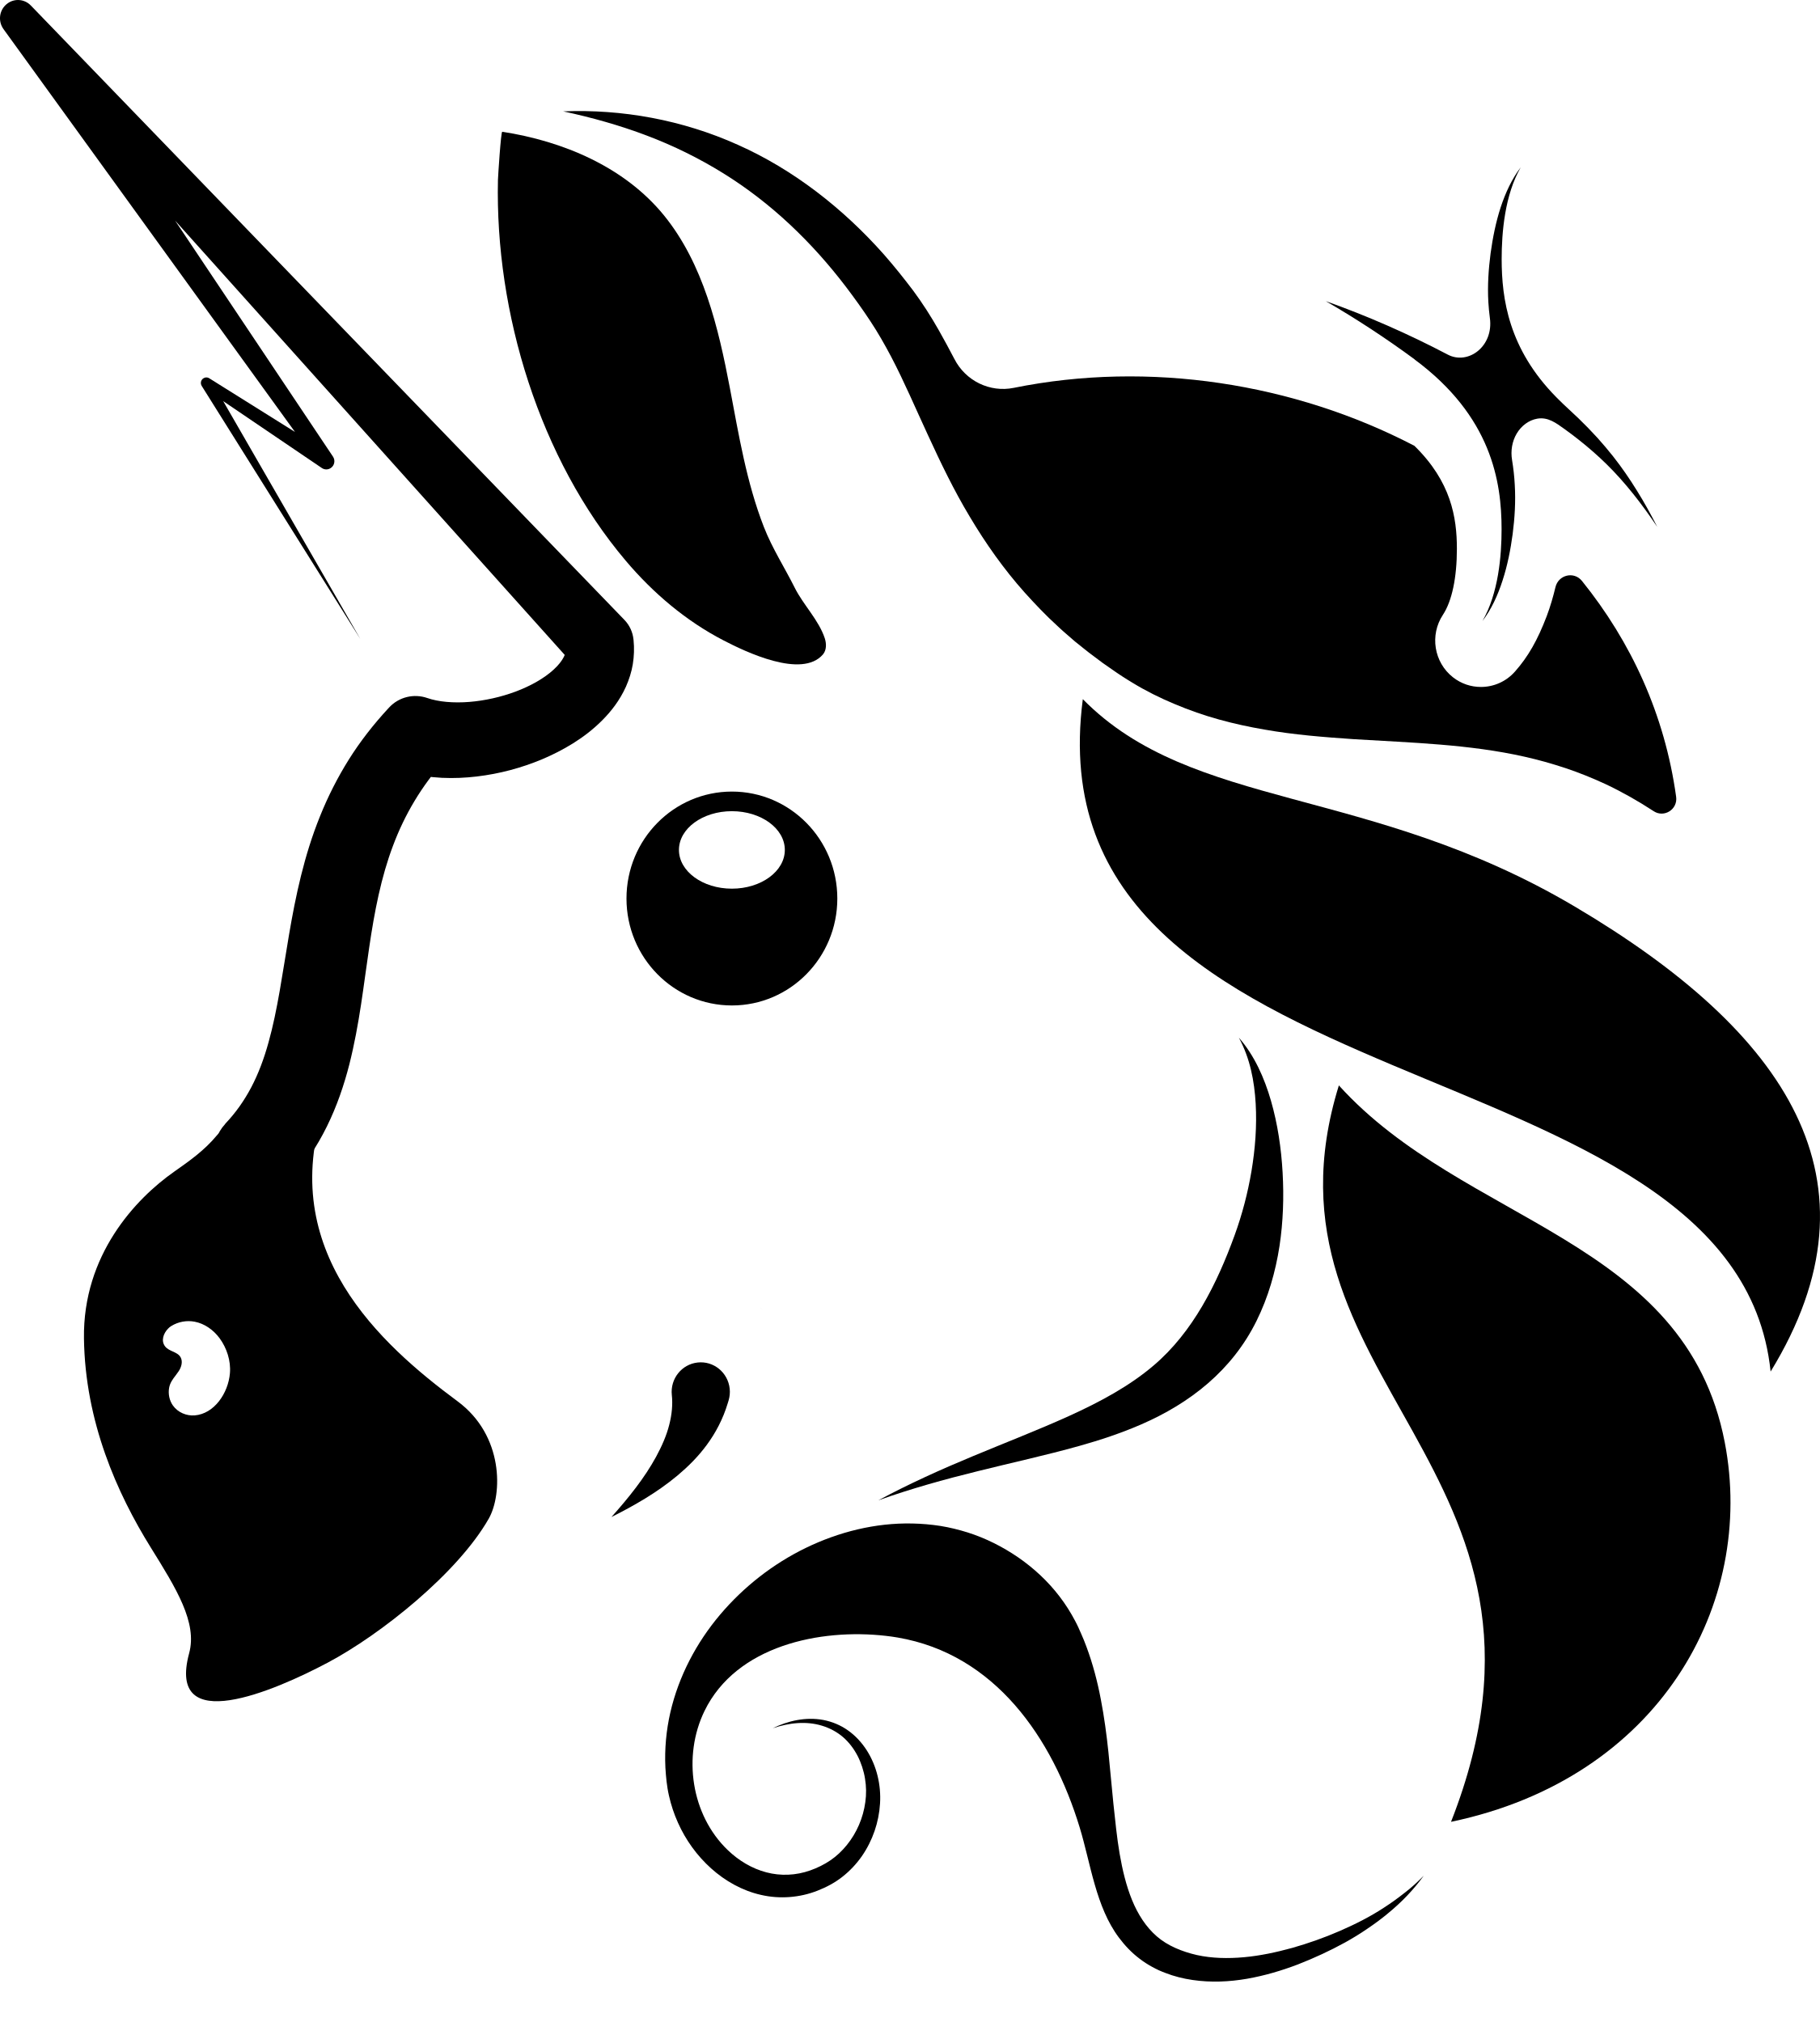
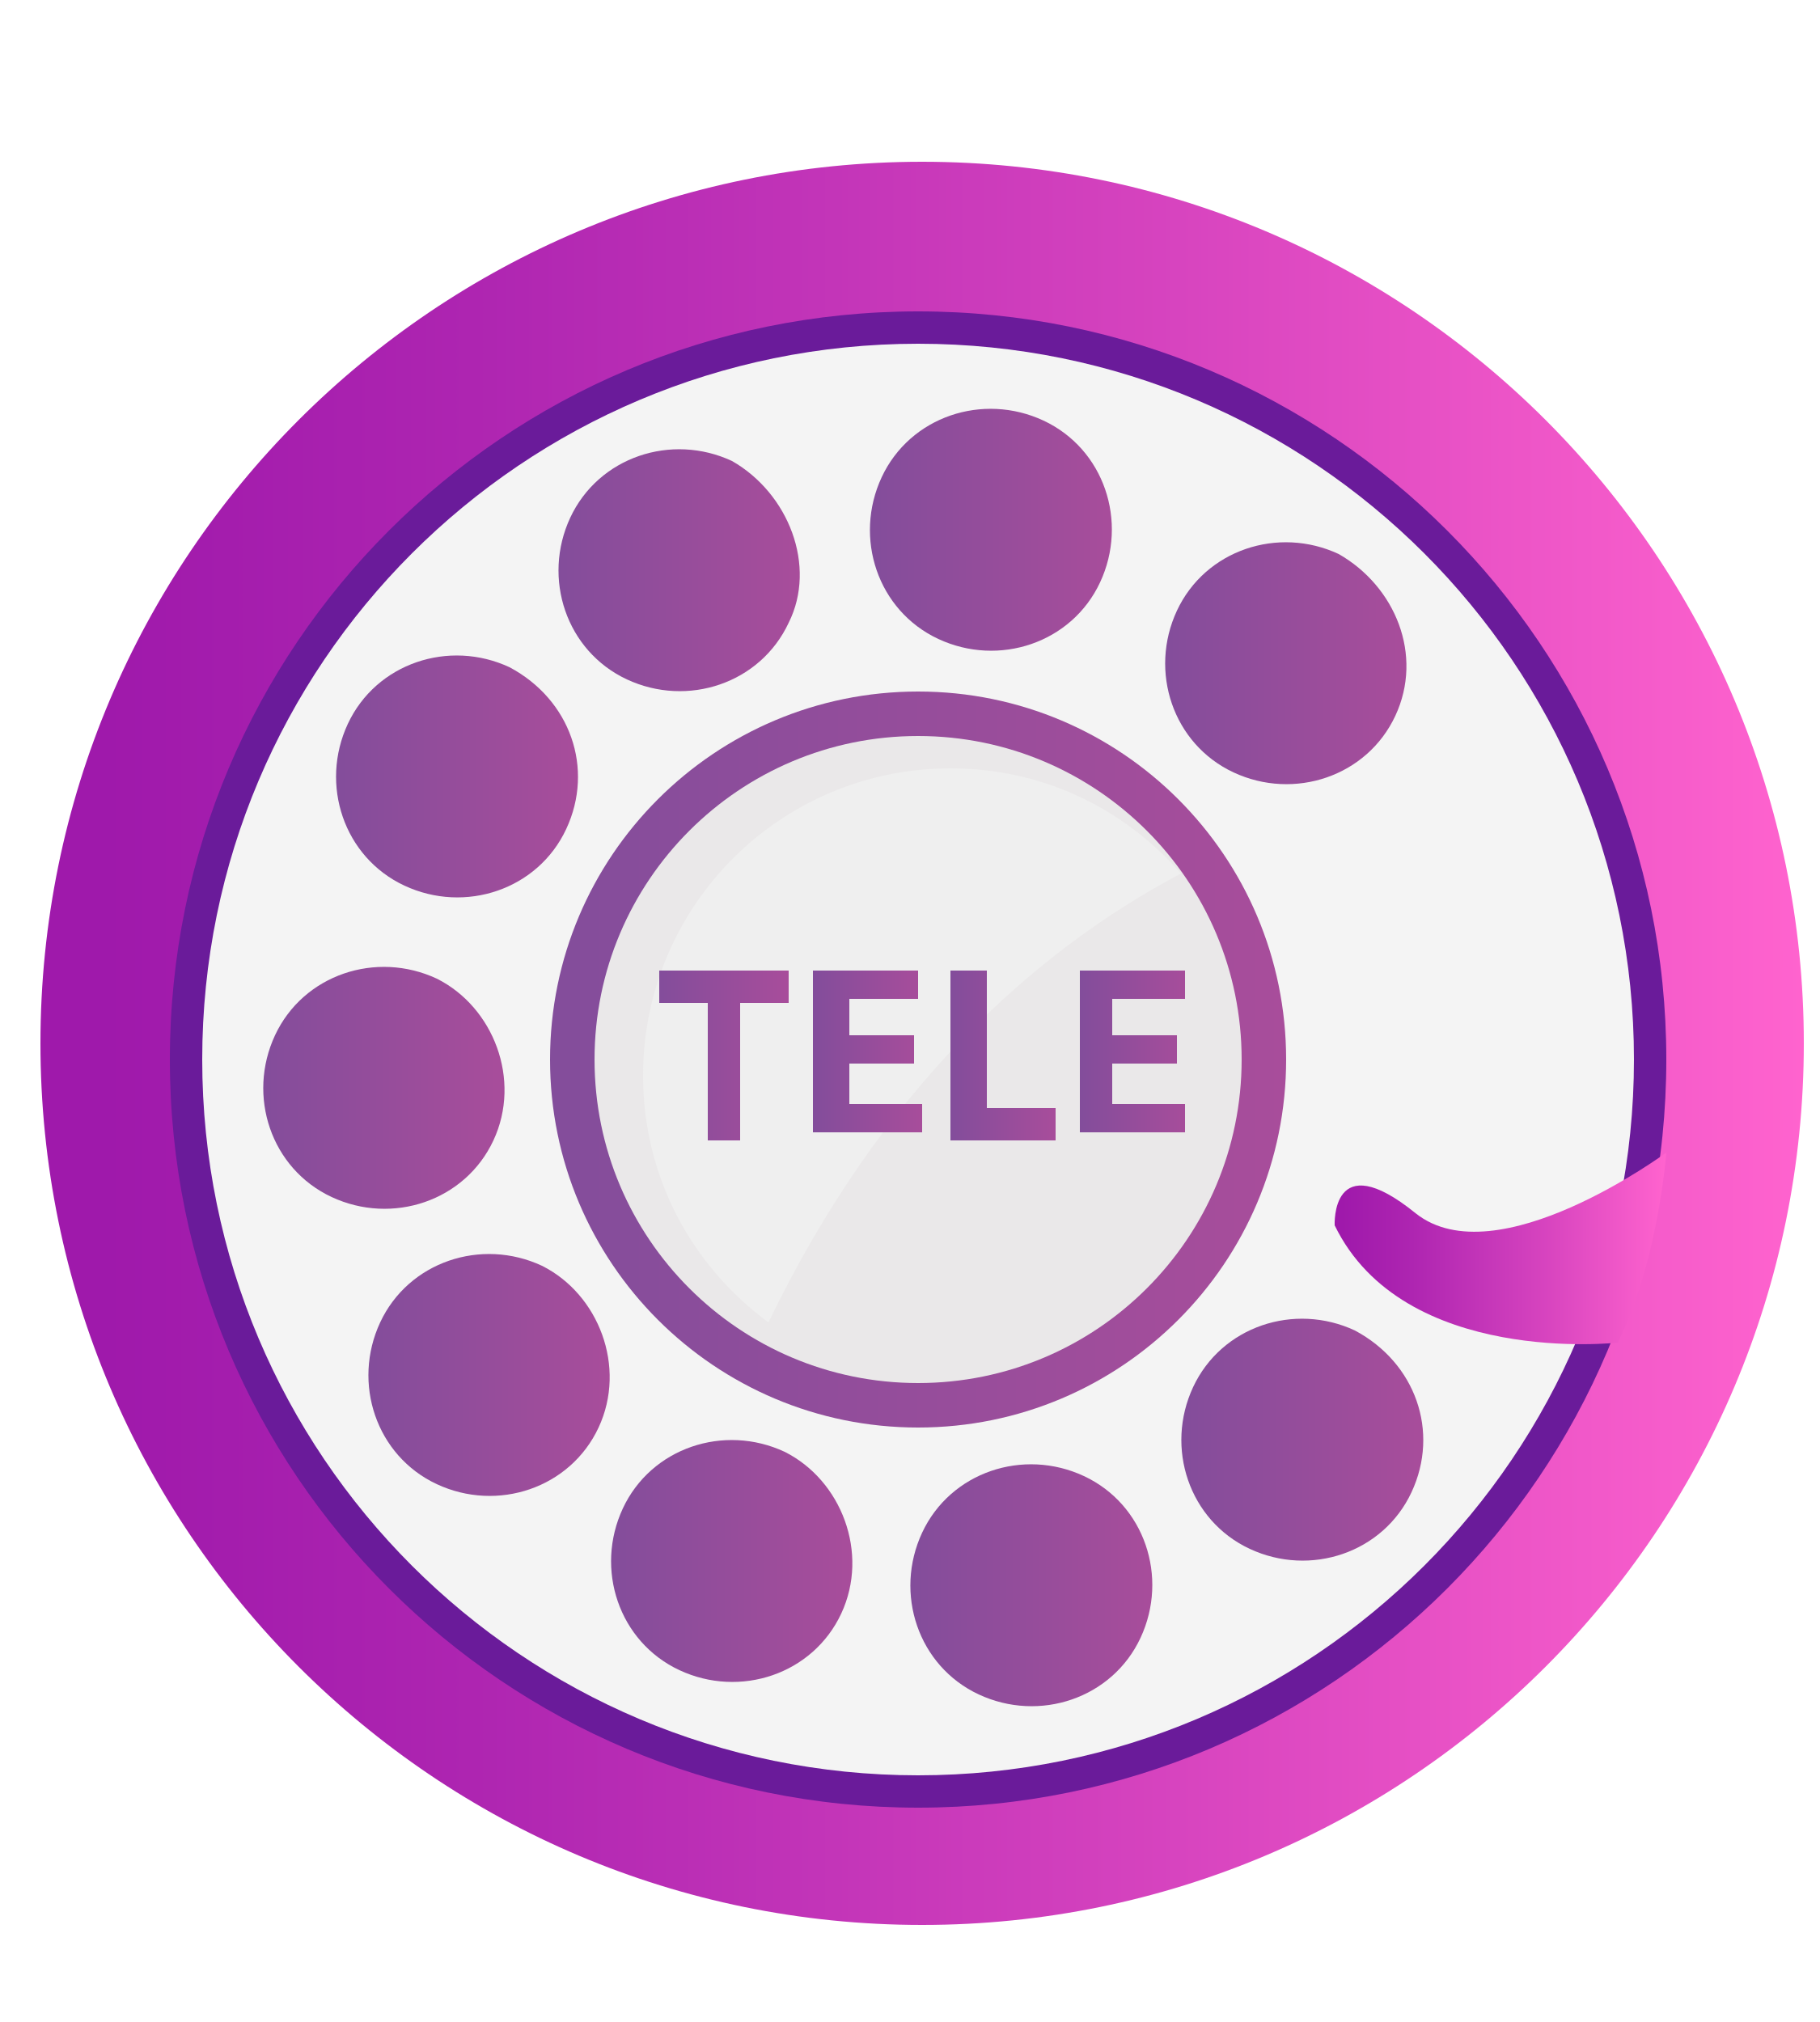
- <svg xmlns="http://www.w3.org/2000/svg" width="45" height="50" viewBox="0 0 45 50" fill="none">
-   <path d="M5.575 27.782C5.827 27.517 6.038 27.218 6.214 26.884C6.39 26.549 6.528 26.179 6.639 25.777C6.864 24.975 6.984 24.066 7.146 23.115C7.308 22.165 7.517 21.16 7.912 20.185C8.107 19.698 8.348 19.223 8.629 18.775C8.911 18.326 9.239 17.909 9.594 17.524L9.618 17.498C9.866 17.229 10.239 17.148 10.563 17.26C10.838 17.357 11.22 17.388 11.604 17.357C11.989 17.326 12.385 17.237 12.75 17.101C13.114 16.965 13.456 16.774 13.69 16.557C13.807 16.451 13.893 16.34 13.941 16.244C13.99 16.147 14.004 16.076 14.002 15.989L14.226 16.488L0.126 0.768L0.813 0.197L8.229 11.285L8.233 11.291C8.295 11.383 8.272 11.51 8.18 11.572C8.11 11.621 8.022 11.618 7.956 11.572L5.029 9.587L5.219 9.4L8.91 15.802L4.988 9.544C4.948 9.48 4.966 9.395 5.029 9.355C5.074 9.325 5.13 9.326 5.173 9.353L5.177 9.356L8.173 11.232L7.901 11.521L0.086 0.719C-0.059 0.517 -0.017 0.235 0.182 0.088C0.362 -0.047 0.61 -0.023 0.762 0.136L0.775 0.149L15.44 15.33C15.569 15.464 15.643 15.632 15.662 15.805L15.665 15.83C15.685 16.027 15.678 16.23 15.646 16.426C15.614 16.622 15.552 16.808 15.477 16.979C15.323 17.321 15.108 17.595 14.882 17.82C14.656 18.046 14.414 18.228 14.166 18.383C13.918 18.537 13.664 18.665 13.405 18.775C12.887 18.991 12.351 19.134 11.79 19.201C11.51 19.234 11.223 19.248 10.928 19.234C10.632 19.219 10.325 19.177 10.008 19.083L10.976 18.82C10.427 19.436 10.008 20.135 9.718 20.911C9.424 21.687 9.259 22.537 9.127 23.44C8.991 24.344 8.893 25.31 8.636 26.326C8.506 26.832 8.331 27.351 8.083 27.854C7.836 28.356 7.513 28.839 7.132 29.258L7.127 29.262C6.729 29.7 6.055 29.728 5.624 29.323C5.193 28.919 5.165 28.236 5.564 27.798C5.564 27.796 5.572 27.787 5.575 27.782Z" fill="black" />
-   <path fill-rule="evenodd" clip-rule="evenodd" d="M4.305 28.974C4.684 28.708 5.055 28.448 5.367 28.07C5.367 28.07 7.391 25.991 8.017 27.372C6.841 30.922 9.404 33.238 11.313 34.651C12.46 35.498 12.425 36.955 12.084 37.554C11.318 38.898 9.421 40.414 8.105 41.113C6.789 41.811 4.112 42.968 4.677 40.88C4.882 40.123 4.36 39.284 3.729 38.269C2.894 36.926 2.104 35.156 2.076 33.096C2.047 31.037 3.348 29.646 4.305 28.974ZM4.083 33.295C3.973 33.154 4.044 32.969 4.155 32.855C4.179 32.829 4.206 32.807 4.235 32.79C4.409 32.682 4.618 32.646 4.813 32.683C5.055 32.729 5.275 32.883 5.429 33.091C5.606 33.332 5.711 33.648 5.685 33.956C5.644 34.451 5.296 34.962 4.813 35C4.611 35.015 4.398 34.929 4.274 34.753C4.189 34.633 4.155 34.47 4.181 34.322C4.202 34.196 4.272 34.103 4.344 34.01C4.369 33.977 4.393 33.945 4.416 33.91C4.483 33.812 4.524 33.674 4.468 33.568C4.427 33.489 4.348 33.454 4.268 33.418C4.199 33.386 4.13 33.355 4.083 33.295Z" fill="black" />
-   <path d="M13.598 38.566C13.552 38.598 13.504 38.629 13.453 38.662C13.501 38.63 13.55 38.598 13.598 38.566Z" fill="black" />
-   <path d="M13.317 38.758C13.361 38.728 13.407 38.697 13.456 38.664C13.41 38.695 13.364 38.727 13.317 38.758Z" fill="black" />
-   <path d="M18.864 32.405C18.842 32.378 18.82 32.353 18.796 32.328L18.816 32.35C18.831 32.367 18.847 32.386 18.864 32.405Z" fill="black" />
-   <path d="M35.203 46.382C34.954 46.727 34.654 47.039 34.322 47.31C34.241 47.381 34.154 47.443 34.07 47.509C33.982 47.572 33.897 47.636 33.806 47.695C33.629 47.817 33.446 47.928 33.258 48.033C32.882 48.24 32.491 48.42 32.089 48.577C31.685 48.731 31.266 48.855 30.832 48.931C30.397 49.006 29.944 49.028 29.487 48.961C29.259 48.928 29.032 48.872 28.812 48.786C28.757 48.766 28.703 48.742 28.649 48.719C28.595 48.692 28.538 48.666 28.486 48.636C28.378 48.577 28.275 48.511 28.178 48.436C27.98 48.287 27.811 48.108 27.666 47.914C27.093 47.151 26.97 46.091 26.696 45.191C26.019 42.967 24.599 40.905 22.196 40.493C22.098 40.476 21.999 40.462 21.899 40.451C20.281 40.266 18.206 40.691 17.419 42.309C16.874 43.428 17.09 44.88 17.991 45.746C18.263 46.009 18.593 46.206 18.947 46.299C19.302 46.393 19.679 46.377 20.032 46.252C20.207 46.191 20.383 46.104 20.532 46.002C20.685 45.899 20.822 45.768 20.942 45.619C21.181 45.324 21.343 44.952 21.395 44.564C21.423 44.37 21.42 44.172 21.387 43.978C21.372 43.881 21.347 43.786 21.317 43.692C21.286 43.598 21.249 43.506 21.204 43.419C21.113 43.244 20.993 43.084 20.844 42.955C20.694 42.826 20.515 42.731 20.323 42.673C20.13 42.614 19.924 42.595 19.718 42.609C19.511 42.623 19.305 42.67 19.106 42.736C19.483 42.551 19.921 42.451 20.357 42.531C20.573 42.573 20.784 42.659 20.967 42.79C21.152 42.92 21.309 43.092 21.432 43.284C21.677 43.669 21.788 44.139 21.759 44.599C21.731 45.06 21.577 45.513 21.31 45.899C21.176 46.091 21.013 46.265 20.825 46.412C20.636 46.56 20.431 46.667 20.212 46.753C19.776 46.925 19.279 46.965 18.816 46.857C18.353 46.753 17.929 46.513 17.582 46.201C17.234 45.888 16.954 45.501 16.763 45.072C16.666 44.858 16.592 44.633 16.54 44.402C16.513 44.286 16.495 44.167 16.481 44.052C16.469 43.938 16.458 43.824 16.452 43.709C16.43 43.251 16.472 42.789 16.575 42.342C16.782 41.446 17.221 40.618 17.804 39.928C18.388 39.238 19.114 38.67 19.925 38.276C20.736 37.883 21.64 37.653 22.56 37.673C22.789 37.678 23.017 37.697 23.25 37.733C23.479 37.77 23.707 37.826 23.927 37.895C24.371 38.036 24.79 38.247 25.175 38.511C25.56 38.777 25.91 39.1 26.198 39.478C26.343 39.667 26.471 39.869 26.583 40.082C26.613 40.135 26.637 40.19 26.663 40.243C26.688 40.297 26.709 40.349 26.733 40.401C26.756 40.454 26.779 40.505 26.8 40.558L26.862 40.719C27.022 41.148 27.136 41.587 27.219 42.025C27.303 42.461 27.361 42.897 27.406 43.327L27.529 44.6C27.574 45.021 27.615 45.44 27.683 45.838C27.752 46.238 27.845 46.629 27.99 46.984C28.134 47.337 28.335 47.651 28.603 47.883C28.865 48.112 29.222 48.259 29.592 48.344C29.965 48.426 30.362 48.434 30.759 48.398C31.158 48.362 31.557 48.276 31.953 48.167C32.349 48.054 32.74 47.917 33.121 47.751C33.501 47.586 33.873 47.4 34.222 47.17C34.398 47.057 34.567 46.934 34.732 46.804C34.898 46.678 35.053 46.534 35.203 46.382Z" fill="black" />
-   <path d="M17.994 34.698C17.877 35.089 17.692 35.436 17.475 35.73C17.258 36.025 17.01 36.269 16.753 36.485C16.495 36.7 16.227 36.886 15.953 37.054C15.679 37.221 15.4 37.372 15.118 37.513C15.329 37.277 15.533 37.036 15.72 36.789C15.908 36.542 16.078 36.286 16.221 36.025C16.363 35.764 16.48 35.498 16.546 35.237C16.614 34.976 16.636 34.725 16.611 34.495C16.569 34.095 16.854 33.735 17.25 33.692C17.645 33.649 17.999 33.938 18.042 34.34C18.053 34.439 18.042 34.536 18.016 34.626L17.994 34.698Z" fill="black" />
-   <path d="M12.418 3.258C13.913 3.489 15.436 4.121 16.418 5.327C17.391 6.526 17.762 8.102 18.046 9.593C18.266 10.751 18.457 11.928 18.887 13.031C19.095 13.564 19.4 14.033 19.652 14.538C19.862 14.957 20.245 15.335 20.393 15.784C20.436 15.916 20.438 16.074 20.349 16.181C19.828 16.793 18.422 16.112 17.892 15.837C16.963 15.357 16.148 14.666 15.472 13.866C13.344 11.353 12.237 7.736 12.312 4.446C12.315 4.353 12.385 3.253 12.418 3.258Z" fill="black" />
-   <path fill-rule="evenodd" clip-rule="evenodd" d="M20.703 22.219C20.703 23.679 19.536 24.863 18.097 24.863C16.657 24.863 15.49 23.679 15.49 22.219C15.49 20.758 16.657 19.574 18.097 19.574C19.536 19.574 20.703 20.758 20.703 22.219ZM18.096 21.975C18.819 21.975 19.405 21.546 19.405 21.017C19.405 20.488 18.819 20.059 18.096 20.059C17.373 20.059 16.787 20.488 16.787 21.017C16.787 21.546 17.373 21.975 18.096 21.975Z" fill="black" />
-   <path d="M41.443 19.703C41.486 20.013 41.148 20.229 40.889 20.06C40.501 19.806 40.101 19.58 39.69 19.386C39.368 19.238 39.041 19.105 38.708 18.994C38.376 18.884 38.038 18.789 37.696 18.712C36.33 18.404 34.919 18.367 33.468 18.278C32.742 18.228 32.004 18.172 31.26 18.04C30.887 17.976 30.515 17.896 30.143 17.793C29.772 17.69 29.404 17.562 29.044 17.41C28.683 17.26 28.329 17.084 27.991 16.877C27.907 16.827 27.824 16.774 27.74 16.72C27.656 16.666 27.579 16.612 27.5 16.557L27.264 16.393L27.035 16.221C26.879 16.108 26.733 15.983 26.582 15.865C26.508 15.802 26.436 15.738 26.363 15.675C26.291 15.613 26.218 15.549 26.149 15.482C25.863 15.222 25.596 14.941 25.336 14.653C24.82 14.075 24.37 13.437 23.979 12.779C23.583 12.121 23.256 11.438 22.948 10.768C22.637 10.099 22.358 9.438 22.036 8.825C21.874 8.518 21.706 8.223 21.522 7.945C21.331 7.654 21.127 7.371 20.918 7.095C20.077 5.991 19.069 5.019 17.882 4.284C17.29 3.917 16.657 3.604 15.993 3.353C15.329 3.101 14.636 2.906 13.926 2.754C15.375 2.695 16.868 2.962 18.244 3.581C19.621 4.194 20.85 5.158 21.858 6.296C22.109 6.582 22.346 6.879 22.575 7.181C22.809 7.496 23.019 7.826 23.208 8.159C23.344 8.398 23.473 8.639 23.597 8.876C23.875 9.419 24.473 9.711 25.065 9.591C28.417 8.912 32.003 9.477 34.971 11.024C35.877 11.909 36.022 12.793 36.022 13.57C36.022 14.284 35.9 14.864 35.677 15.202C35.346 15.704 35.455 16.379 35.925 16.748C36.13 16.909 36.373 16.987 36.616 16.987C36.929 16.987 37.239 16.857 37.462 16.602C37.784 16.237 38.015 15.833 38.243 15.236C38.334 14.995 38.405 14.745 38.459 14.52C38.531 14.213 38.918 14.12 39.115 14.366C40.327 15.869 41.161 17.665 41.443 19.703Z" fill="black" />
-   <path d="M40.977 13.03C40.598 12.466 40.186 11.933 39.722 11.478C39.505 11.265 39.278 11.067 39.043 10.881C38.927 10.789 38.807 10.698 38.687 10.612C38.471 10.457 38.274 10.307 38.008 10.353C37.803 10.389 37.616 10.526 37.5 10.723C37.387 10.914 37.348 11.148 37.386 11.375C37.419 11.578 37.443 11.784 37.453 11.989C37.478 12.406 37.451 12.815 37.401 13.205C37.349 13.596 37.272 13.982 37.152 14.352C37.034 14.72 36.873 15.071 36.654 15.356C37.05 14.673 37.127 13.74 37.127 13.088C37.127 11.906 36.877 10.295 34.974 8.887H34.978C34.27 8.366 33.537 7.885 32.781 7.447C33.804 7.81 34.812 8.252 35.797 8.769C36.296 9.032 36.937 8.569 36.837 7.86C36.82 7.732 36.808 7.603 36.8 7.472C36.776 7.056 36.805 6.653 36.855 6.266C36.908 5.879 36.985 5.495 37.103 5.131C37.223 4.767 37.383 4.42 37.601 4.137C37.205 4.82 37.129 5.754 37.129 6.405C37.129 7.394 37.304 8.629 38.476 9.818C38.495 9.837 38.514 9.856 38.532 9.874C38.692 10.036 38.862 10.184 39.026 10.342C39.189 10.5 39.347 10.662 39.501 10.831C39.633 10.978 39.761 11.13 39.885 11.286C40.095 11.553 40.291 11.836 40.472 12.13C40.654 12.421 40.819 12.722 40.977 13.03Z" fill="black" />
-   <path d="M33.104 26.84C30.836 34.161 39.325 36.279 35.877 45.05C41.032 43.972 43.415 39.66 42.645 35.666C41.669 30.61 36.203 30.269 33.104 26.84Z" fill="black" />
-   <path d="M31.636 30.813C31.537 31.454 31.357 32.078 31.07 32.659C30.465 33.885 29.428 34.699 28.203 35.229C27.712 35.441 27.204 35.61 26.689 35.754C25.847 35.99 25.009 36.171 24.18 36.378C23.35 36.582 22.527 36.811 21.717 37.1C22.475 36.692 23.263 36.337 24.061 36.006C24.856 35.674 25.66 35.365 26.429 35.016C27.196 34.669 27.928 34.274 28.522 33.767C29.499 32.938 30.092 31.739 30.526 30.546C30.711 30.038 30.852 29.502 30.944 28.955C31.035 28.408 31.079 27.85 31.047 27.29C31.015 26.734 30.909 26.17 30.631 25.66C31.013 26.093 31.261 26.651 31.426 27.222C31.591 27.797 31.679 28.394 31.713 28.996C31.747 29.601 31.727 30.213 31.636 30.813Z" fill="black" />
-   <path d="M26.773 17.289C25.428 27.625 42.912 25.56 43.779 33.916C46.675 29.19 44.164 25.51 38.936 22.417C33.843 19.404 29.49 20.051 26.773 17.289Z" fill="black" />
+ <svg xmlns="http://www.w3.org/2000/svg" version="1.1" id="Layer_1" x="0px" y="0px" viewBox="0 0 45 50" style="enable-background:new 0 0 45 50;" xml:space="preserve">
+   <g id="Layer_2_2_">
+     <g>
+       <g>
+         <g>
+           <linearGradient id="SVGID_1_" gradientUnits="userSpaceOnUse" x1="1.039" y1="25.781" x2="44.589" y2="25.781">
+             <stop offset="3.535350e-02" style="stop-color:#9F19AB" />
+             <stop offset="0.244" style="stop-color:#AE25B1" />
+             <stop offset="0.645" style="stop-color:#D744BF" />
+             <stop offset="1" style="stop-color:#FF63CE" />
+           </linearGradient>
+           <circle style="fill:url(#SVGID_1_);" cx="22.8" cy="25.8" r="21.8" />
+           <g style="display:none;">
+             <path style="display:inline;fill:#991135;" d="M40.6,1C32.5-2.2,22-2,22-2S11.6-2.2,3.5,1c0,0-5.5,2.1-5.2,6.8h0       c1-0.8,3.3-1.6,6.1-1.9c3-0.4,5.6-0.1,6.6,0.5h0c0,0-0.5-4.5,11-4.3c11.5-0.1,11,4.3,11,4.3h0c1-0.6,3.6-0.9,6.6-0.5       c2.8,0.3,5.1,1.1,6.1,1.9h0C46.2,3.1,40.6,1,40.6,1z" />
+           </g>
+           <g>
+             <g>
+               <ellipse style="fill:#6A1B9A;" cx="22.7" cy="26.2" rx="18.5" ry="18.5" />
+             </g>
+           </g>
+           <g>
+             <g>
+               <ellipse style="fill:#F4F4F4;" cx="22.7" cy="26.2" rx="17.7" ry="17.7" />
+             </g>
+             <g>
+               <g>
+                 <linearGradient id="SVGID_2_" gradientUnits="userSpaceOnUse" x1="28.759" y1="16.467" x2="34.745" y2="16.467">
+                   <stop offset="0" style="stop-color:#834D9B" />
+                   <stop offset="1" style="stop-color:#A84D9B" />
+                 </linearGradient>
+                 <path style="fill:url(#SVGID_2_);" d="M34.5,17.7c-0.7,1.5-2.5,2.1-4,1.4c-1.5-0.7-2.1-2.5-1.4-4c0.7-1.5,2.5-2.1,4-1.4         C34.5,14.5,35.2,16.2,34.5,17.7z" />
+               </g>
+               <g>
+                 <linearGradient id="SVGID_3_" gradientUnits="userSpaceOnUse" x1="21.542" y1="13.09" x2="27.527" y2="13.09">
+                   <stop offset="0" style="stop-color:#834D9B" />
+                   <stop offset="1" style="stop-color:#A84D9B" />
+                 </linearGradient>
+                 <path style="fill:url(#SVGID_3_);" d="M27.2,14.4c-0.7,1.5-2.5,2.1-4,1.4c-1.5-0.7-2.1-2.5-1.4-4c0.7-1.5,2.5-2.1,4-1.4         C27.3,11.1,27.9,12.9,27.2,14.4z" />
+               </g>
+               <g>
+                 <linearGradient id="SVGID_4_" gradientUnits="userSpaceOnUse" x1="13.785" y1="14.18" x2="19.77" y2="14.18">
+                   <stop offset="0" style="stop-color:#834D9B" />
+                   <stop offset="1" style="stop-color:#A84D9B" />
+                 </linearGradient>
+                 <path style="fill:url(#SVGID_4_);" d="M19.5,15.4c-0.7,1.5-2.5,2.1-4,1.4c-1.5-0.7-2.1-2.5-1.4-4c0.7-1.5,2.5-2.1,4-1.4         C19.5,12.2,20.2,14,19.5,15.4z" />
+               </g>
+               <g>
+                 <linearGradient id="SVGID_5_" gradientUnits="userSpaceOnUse" x1="8.295" y1="19.278" x2="14.281" y2="19.278">
+                   <stop offset="0" style="stop-color:#834D9B" />
+                   <stop offset="1" style="stop-color:#A84D9B" />
+                 </linearGradient>
+                 <path style="fill:url(#SVGID_5_);" d="M14,20.5c-0.7,1.5-2.5,2.1-4,1.4c-1.5-0.7-2.1-2.5-1.4-4c0.7-1.5,2.5-2.1,4-1.4         C14.1,17.3,14.7,19,14,20.5z" />
+               </g>
+               <g>
+                 <linearGradient id="SVGID_6_" gradientUnits="userSpaceOnUse" x1="6.461" y1="26.886" x2="12.446" y2="26.886">
+                   <stop offset="0" style="stop-color:#834D9B" />
+                   <stop offset="1" style="stop-color:#A84D9B" />
+                 </linearGradient>
+                 <path style="fill:url(#SVGID_6_);" d="M12.2,28.2c-0.7,1.5-2.5,2.1-4,1.4c-1.5-0.7-2.1-2.5-1.4-4c0.7-1.5,2.5-2.1,4-1.4         C12.2,24.9,12.9,26.7,12.2,28.2z" />
+               </g>
+               <g>
+                 <linearGradient id="SVGID_7_" gradientUnits="userSpaceOnUse" x1="9.084" y1="34.035" x2="15.07" y2="34.035">
+                   <stop offset="0" style="stop-color:#834D9B" />
+                   <stop offset="1" style="stop-color:#A84D9B" />
+                 </linearGradient>
+                 <path style="fill:url(#SVGID_7_);" d="M14.8,35.3c-0.7,1.5-2.5,2.1-4,1.4c-1.5-0.7-2.1-2.5-1.4-4c0.7-1.5,2.5-2.1,4-1.4         C14.8,32,15.5,33.8,14.8,35.3z" />
+               </g>
+               <g>
+                 <linearGradient id="SVGID_8_" gradientUnits="userSpaceOnUse" x1="15.08" y1="38.646" x2="21.066" y2="38.646">
+                   <stop offset="0" style="stop-color:#834D9B" />
+                   <stop offset="1" style="stop-color:#A84D9B" />
+                 </linearGradient>
+                 <path style="fill:url(#SVGID_8_);" d="M20.8,39.9c-0.7,1.5-2.5,2.1-4,1.4c-1.5-0.7-2.1-2.5-1.4-4c0.7-1.5,2.5-2.1,4-1.4         C20.8,36.6,21.5,38.4,20.8,39.9z" />
+               </g>
+               <g>
+                 <linearGradient id="SVGID_9_" gradientUnits="userSpaceOnUse" x1="22.541" y1="39.221" x2="28.526" y2="39.221">
+                   <stop offset="0" style="stop-color:#834D9B" />
+                   <stop offset="1" style="stop-color:#A84D9B" />
+                 </linearGradient>
+                 <path style="fill:url(#SVGID_9_);" d="M28.2,40.5c-0.7,1.5-2.5,2.1-4,1.4c-1.5-0.7-2.1-2.5-1.4-4c0.7-1.5,2.5-2.1,4-1.4         C28.3,37.2,28.9,39,28.2,40.5z" />
+               </g>
+               <g>
+                 <linearGradient id="SVGID_10_" gradientUnits="userSpaceOnUse" x1="29.21" y1="35.67" x2="35.197" y2="35.67">
+                   <stop offset="0" style="stop-color:#834D9B" />
+                   <stop offset="1" style="stop-color:#A84D9B" />
+                 </linearGradient>
+                 <path style="fill:url(#SVGID_10_);" d="M34.9,36.9c-0.7,1.5-2.5,2.1-4,1.4c-1.5-0.7-2.1-2.5-1.4-4c0.7-1.5,2.5-2.1,4-1.4         C35,33.7,35.6,35.4,34.9,36.9z" />
+               </g>
+             </g>
+             <g>
+               <linearGradient id="SVGID_11_" gradientUnits="userSpaceOnUse" x1="32.895" y1="30.833" x2="41.168" y2="30.833">
+                 <stop offset="3.535350e-02" style="stop-color:#9F19AB" />
+                 <stop offset="0.244" style="stop-color:#AE25B1" />
+                 <stop offset="0.645" style="stop-color:#D744BF" />
+                 <stop offset="1" style="stop-color:#FF63CE" />
+               </linearGradient>
+               <path style="fill:url(#SVGID_11_);" d="M41.2,28.5c0,0-0.2,2.7-1.2,4.7c0,0-5.3,0.6-7-2.9c0,0-0.1-2,2-0.3        C37,31.6,41.2,28.5,41.2,28.5z" />
+             </g>
+             <g>
+               <linearGradient id="SVGID_12_" gradientUnits="userSpaceOnUse" x1="13.593" y1="26.156" x2="31.753" y2="26.156">
+                 <stop offset="0" style="stop-color:#834D9B" />
+                 <stop offset="1" style="stop-color:#A84D9B" />
+               </linearGradient>
+               <ellipse style="fill:url(#SVGID_12_);" cx="22.7" cy="26.2" rx="9.1" ry="9.1" />
+             </g>
+             <g>
+               <ellipse style="fill:#EAE8E9;" cx="22.7" cy="26.2" rx="8" ry="8" />
+             </g>
+           </g>
+           <g style="display:none;">
+             <path style="display:inline;fill:#991135;" d="M30.1-2c-0.8,0-1.3-0.2-2.3,3.4c-1,3.6-10.5,3.6-11.5,0C15.3-2.2,14.7-2,14-2       c-0.8,0-2.2,3.3-0.9,6.2c0.8,1.7,1.6,2.4,2.1,2.7c0.4,0.2,0.6,0.6,0.6,1v0.2H22h6.2V8c0-0.4,0.2-0.8,0.6-1       c0.5-0.3,1.3-1,2.1-2.7C32.3,1.3,30.9-2,30.1-2z" />
+           </g>
+           <g style="display:none;">
+             <path style="display:inline;fill:#991135;" d="M11.7,9.8c0.1,1.1-2.8,2.3-6.6,2.7s-6.9,0-7-1.1C-2,10.4,0.9,9.2,4.7,8.8       C8.5,8.3,11.6,8.8,11.7,9.8z" />
+           </g>
+           <g style="display:none;">
+             <path style="display:inline;fill:#991135;" d="M4.7,8.8c3.8-0.5,6.9,0,7,1.1L11.4,7c-0.1-1.1-3.3-1.5-7-1.1s-6.7,1.7-6.6,2.7       l0.3,2.9C-2,10.4,0.9,9.2,4.7,8.8z" />
+           </g>
+           <g style="display:none;">
+             <path style="display:inline;fill:#991135;" d="M32.4,9.8c-0.1,1.1,2.8,2.3,6.6,2.7c3.8,0.5,6.9,0,7-1.1       c0.1-1.1-2.8-2.3-6.6-2.7C35.6,8.3,32.5,8.8,32.4,9.8z" />
+           </g>
+           <g style="display:none;">
+             <path style="display:inline;fill:#991135;" d="M39.4,8.8c-3.8-0.5-6.9,0-7,1.1L32.7,7c0.1-1.1,3.3-1.5,7-1.1s6.7,1.7,6.6,2.7       L46,11.5C46.1,10.4,43.2,9.2,39.4,8.8z" />
+           </g>
+           <g style="display:none;">
+             <g style="display:inline;">
+               <g>
+                 <path style="fill:#991135;" d="M36.7,9.2c0.8,0,1.7,0.1,2.6,0.2c3.9,0.5,5.8,1.6,6,2c-0.2,0.2-1.3,0.7-3.7,0.7         c-0.8,0-1.7-0.1-2.6-0.2c-3.9-0.5-5.8-1.6-6-2C33.2,9.7,34.3,9.2,36.7,9.2L36.7,9.2z M36.7,8.6c-2.5,0-4.2,0.5-4.3,1.3         c-0.1,1.1,2.8,2.3,6.6,2.7c1,0.1,1.9,0.2,2.7,0.2c2.5,0,4.2-0.5,4.3-1.3c0.1-1.1-2.8-2.3-6.6-2.7C38.4,8.6,37.5,8.6,36.7,8.6         L36.7,8.6z" />
+               </g>
+             </g>
+           </g>
+           <g style="display:none;">
+             <g style="display:inline;">
+               <g>
+                 <path style="fill:#991135;" d="M7.4,9.2c2.4,0,3.5,0.5,3.7,0.7c-0.2,0.4-2.1,1.5-6,2c-0.9,0.1-1.8,0.2-2.6,0.2         c-2.4,0-3.5-0.5-3.7-0.7c0.2-0.4,2.1-1.5,6-2C5.7,9.3,6.6,9.2,7.4,9.2L7.4,9.2z M7.4,8.6c-0.8,0-1.8,0.1-2.7,0.2         C0.9,9.2-2,10.4-1.9,11.5c0.1,0.8,1.9,1.3,4.3,1.3c0.8,0,1.8-0.1,2.7-0.2c3.8-0.5,6.7-1.7,6.6-2.7C11.6,9.1,9.9,8.6,7.4,8.6         L7.4,8.6z" />
+               </g>
+             </g>
+           </g>
+           <g style="display:none;">
+             <path style="display:inline;fill:#989FA8;" d="M14.7-0.7c0,0-0.1-0.7-0.4-0.7c-0.4,0-0.9,0.1-1.1,1.4C13,1.2,13,3.4,14,5       c1,1.6,2.1,1.8,2.5,1.7c0.4-0.1-1-1.9-1.4-3.3C14.8,2,14.7-0.7,14.7-0.7z" />
+           </g>
+           <g style="display:none;">
+             <path style="display:inline;fill:#989FA8;" d="M28.5,0.6c0,0-0.3,3.6-4.1,3.7c-3.8,0-2.4,0.8-1.8,0.9c0.6,0.2,4.2,0.9,5.8-0.7       c1.6-1.7,1.2-4.9,1.2-5.2C29.5-1,28.8-1,28.5,0.6z" />
+           </g>
+           <g style="display:none;">
+             <path style="display:inline;fill:#989FA8;" d="M8.8,5.8C7.6,5.7,6.1,5.7,4.4,5.9C0.6,6.4-2.3,7.6-2.2,8.6l0.3,2.9       c-0.1-0.6,0.7-1.2,2.1-1.7C2.3,7.9,6.2,6.6,8.8,5.8z" />
+           </g>
+           <g style="display:none;">
+             <path style="display:inline;fill:#AA224C;" d="M4.8,9.4c-3.9,0.5-5.8,1.6-6,2c0.2,0.2,1.3,0.7,3.7,0.7c0.1,0,0.1,0,0.2,0       c0.2-1.3,1.8-2.2,3.2-2.8C5.4,9.3,5.1,9.4,4.8,9.4z" />
+           </g>
+           <g style="display:none;">
+             <path style="display:inline;fill:#AA224C;" d="M39.3,9.4c-0.9-0.1-1.8-0.2-2.6-0.2c-2.4,0-3.5,0.5-3.7,0.7       c0.1,0.3,1.6,1.2,4.5,1.8c1.4-0.7,3.8-1.1,6.1-1.4C42.5,10,41.1,9.6,39.3,9.4z" />
+           </g>
+           <g style="display:none;">
+             <path style="display:inline;fill:#989FA8;" d="M39.7,5.9c-3.8-0.5-6.9,0-7,1.1l-0.3,2.9c0.1-1,2.8-1.5,6.1-1.2       c1-1.1,2.5-1.9,3.8-2.3C41.5,6.2,40.6,6,39.7,5.9z" />
+           </g>
+           <g style="display:none;">
+             <path style="display:inline;fill:#989FA8;" d="M16.7,13.7c0,0-3.6,1.8-3.8,4.7c-0.2,2.8,0.6-1.2,4.9-2.6       c4.1-1.3,6.1-0.3,6.7-0.3C25.1,15.5,22,11.6,16.7,13.7z" />
+           </g>
+           <g style="display:none;">
+             <path style="display:inline;fill:#989FA8;" d="M27.6,38.3c-2.8,0.8,3.8,1.3,5.7,0.1c1.8-1.2,1.6-8.2,1.2-9.3       C34.2,28,31.5,37.3,27.6,38.3z" />
+           </g>
+           <g style="display:none;">
+             <path style="display:inline;fill:#989FA8;" d="M11.4-0.3c0,0-7,1.3-9.1,2.9s-1.8,1.7-1,1.7c0.9,0.1,4.4-0.1,6.9-2       S13.1-0.7,11.4-0.3z" />
+           </g>
+           <g style="display:none;">
+             <path style="display:inline;fill:#989FA8;" d="M38.3,1.1c0,0-3.4-1.3-4.8-1.5c-1.4-0.2-0.7,1.7-0.7,2.7c0,1.1,3.4,1.1,5.4,1.3       c2.1,0.1,3.5,1.1,3.7,0.3C42.2,3.1,39.4,1.5,38.3,1.1z" />
+           </g>
+         </g>
+         <path style="fill:#EFEFEF;" d="M29.2,21.6C27.8,20,25.8,19,23.5,19c-4.2,0-7.6,3.4-7.6,7.6c0,2.5,1.2,4.7,3.1,6.1     C21.8,26.9,25.6,23.5,29.2,21.6z" />
+       </g>
+     </g>
+   </g>
+   <g>
+     <linearGradient id="SVGID_13_" gradientUnits="userSpaceOnUse" x1="16.284" y1="26.105" x2="19.52" y2="26.105">
+       <stop offset="0" style="stop-color:#834D9B" />
+       <stop offset="1" style="stop-color:#A84D9B" />
+     </linearGradient>
+     <path style="fill:url(#SVGID_13_);" d="M17.5,28.2v-3.4h-1.2V24h3.2v0.8h-1.2v3.4H17.5z" />
+     <linearGradient id="SVGID_14_" gradientUnits="userSpaceOnUse" x1="20.145" y1="26.105" x2="22.827" y2="26.105">
+       <stop offset="0" style="stop-color:#834D9B" />
+       <stop offset="1" style="stop-color:#A84D9B" />
+     </linearGradient>
+     <path style="fill:url(#SVGID_14_);" d="M20.1,28.2V24h2.6v0.7H21v0.9h1.6v0.7H21v1h1.8v0.7H20.1z" />
+     <linearGradient id="SVGID_15_" gradientUnits="userSpaceOnUse" x1="23.529" y1="26.105" x2="26.117" y2="26.105">
+       <stop offset="0" style="stop-color:#834D9B" />
+       <stop offset="1" style="stop-color:#A84D9B" />
+     </linearGradient>
+     <path style="fill:url(#SVGID_15_);" d="M23.5,28.2V24h0.9v3.4h1.7v0.8H23.5z" />
+     <linearGradient id="SVGID_16_" gradientUnits="userSpaceOnUse" x1="26.736" y1="26.105" x2="29.418" y2="26.105">
+       <stop offset="0" style="stop-color:#834D9B" />
+       <stop offset="1" style="stop-color:#A84D9B" />
+     </linearGradient>
+     <path style="fill:url(#SVGID_16_);" d="M26.7,28.2V24h2.6v0.7h-1.8v0.9h1.6v0.7h-1.6v1h1.8v0.7H26.7z" />
+   </g>
</svg>
